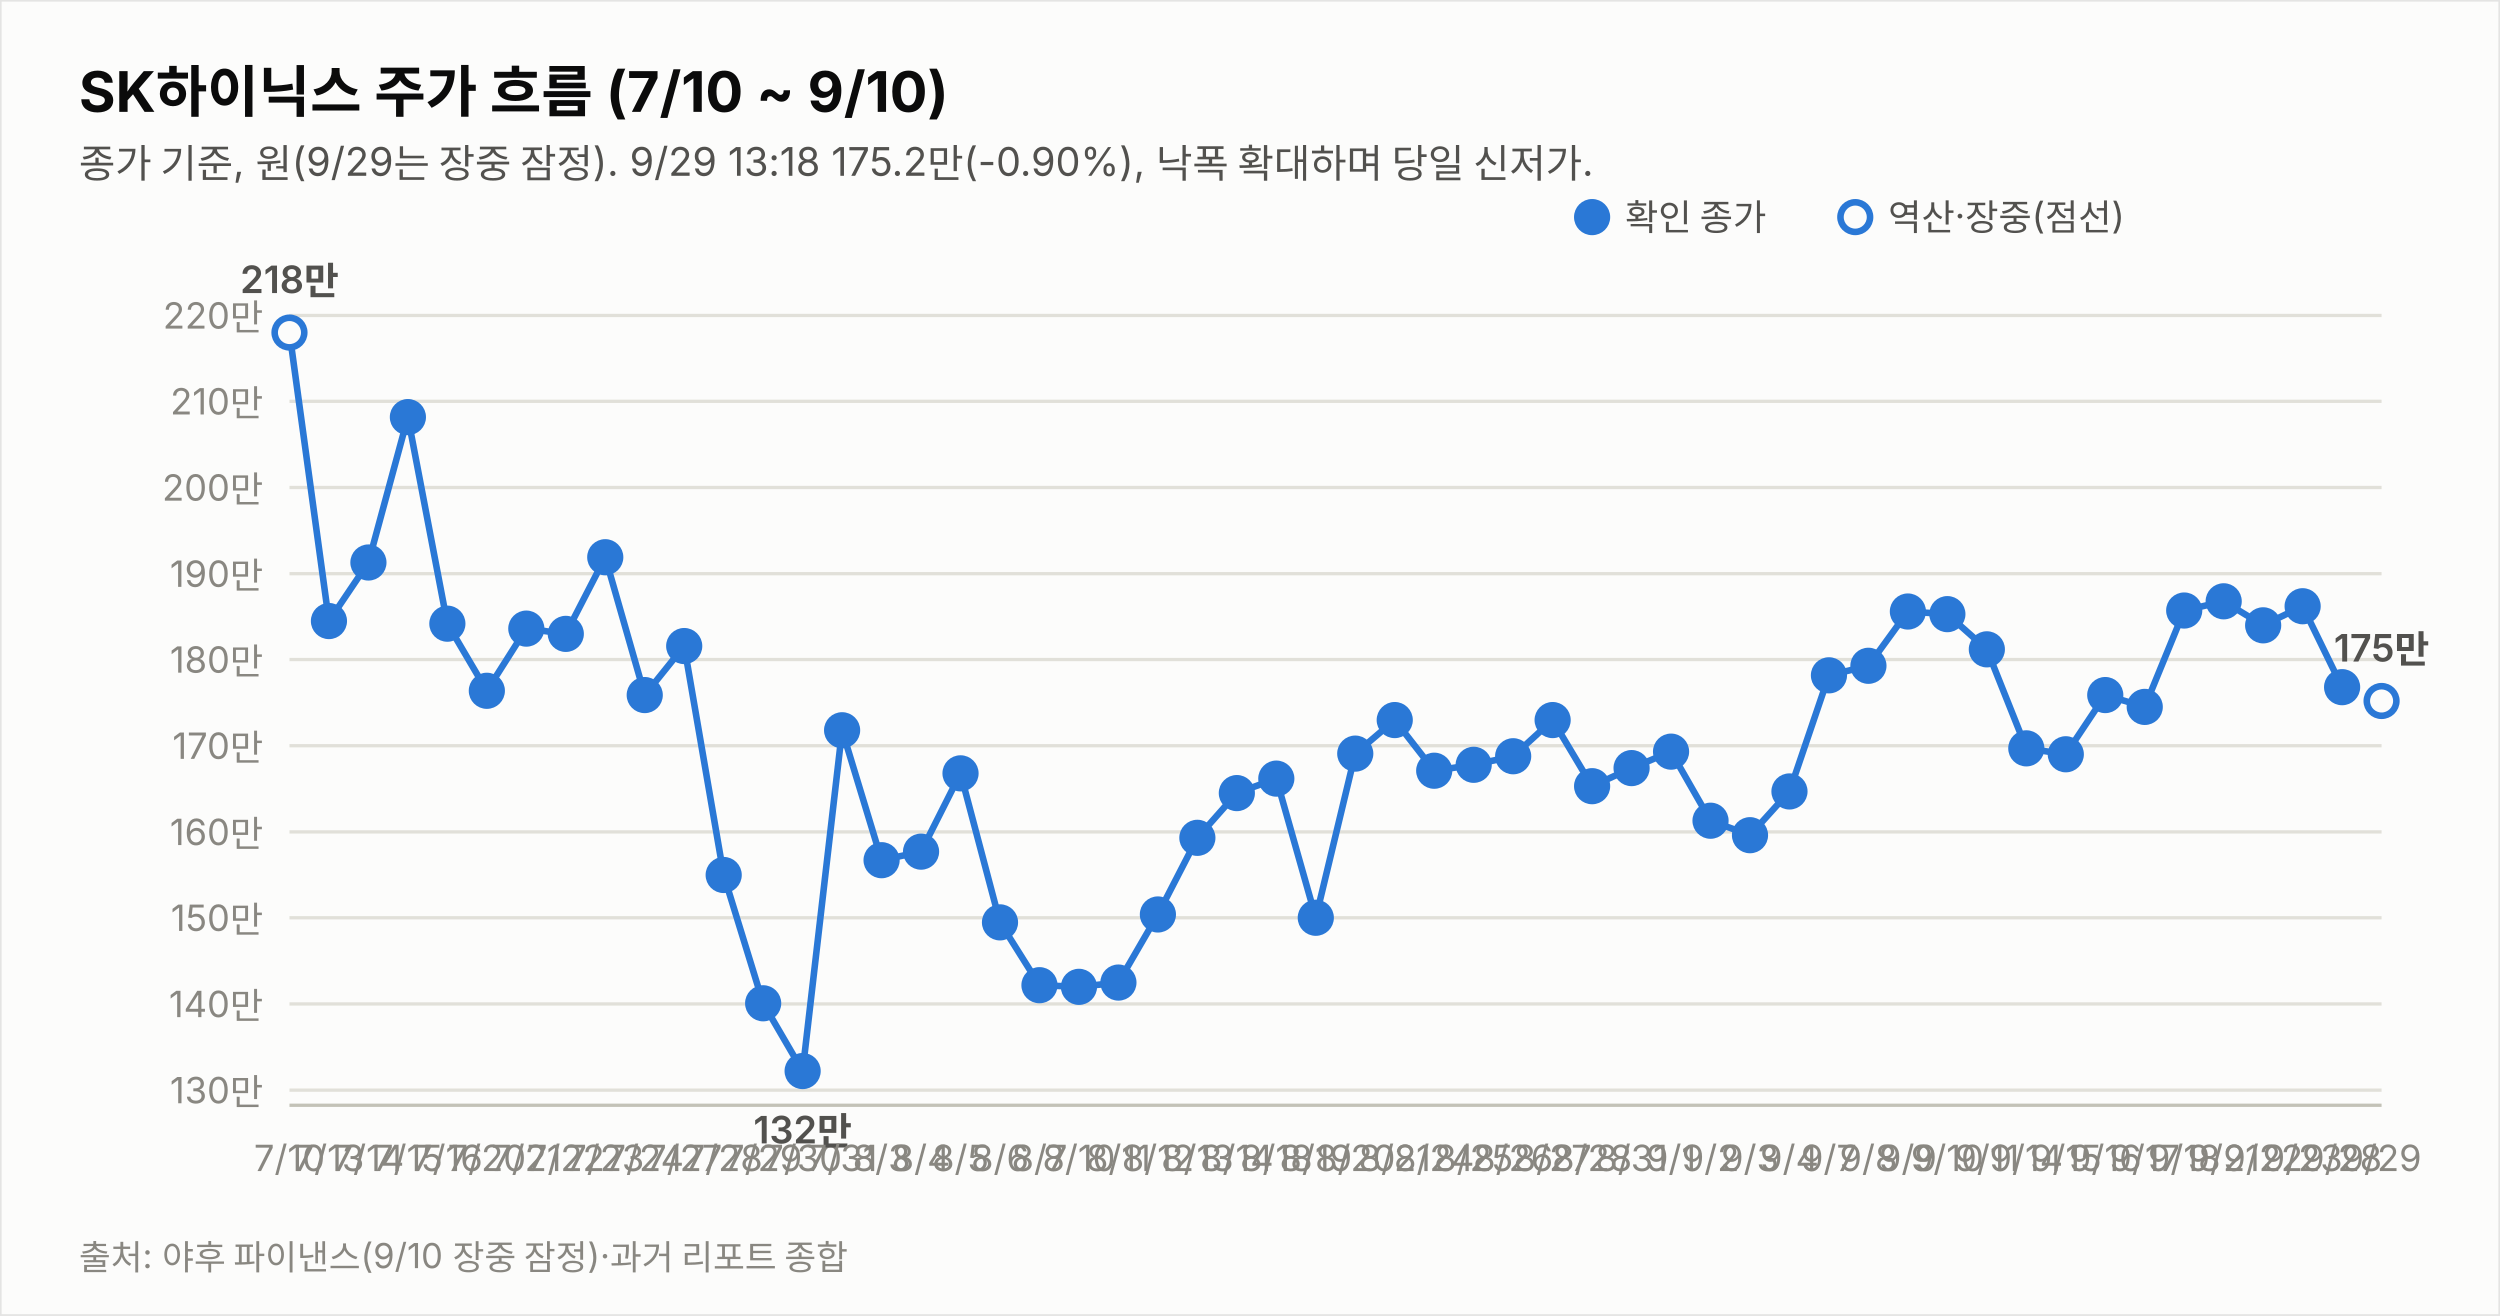
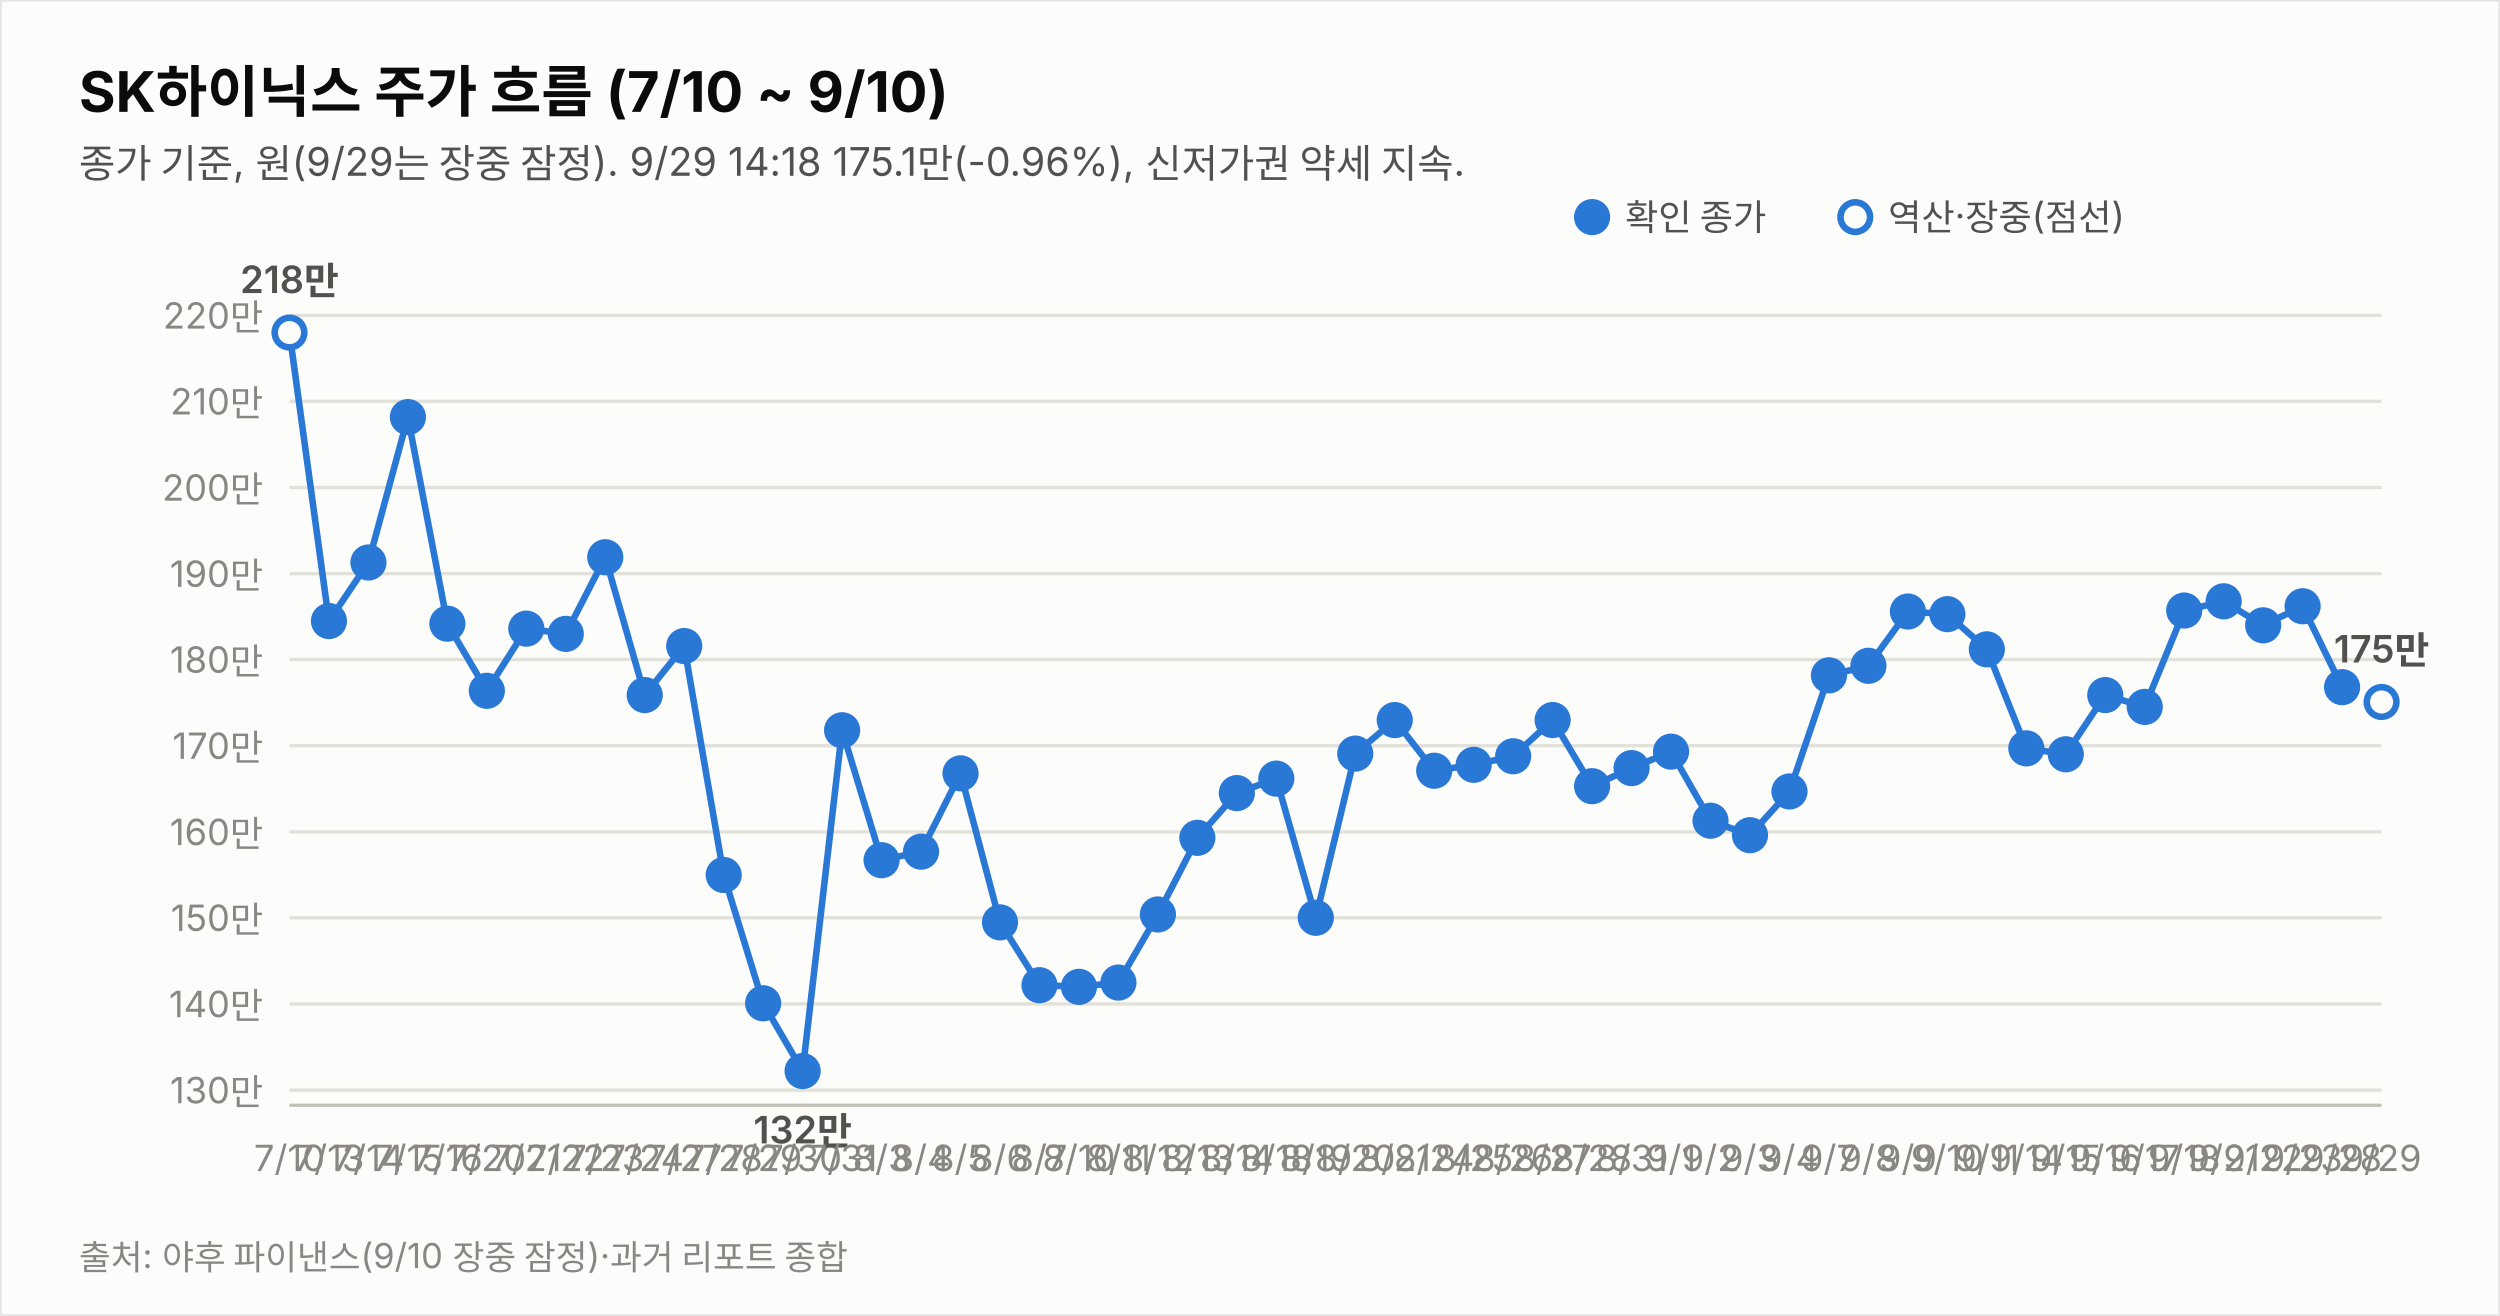
<svg xmlns="http://www.w3.org/2000/svg" width="760" height="400" viewBox="0 0 760 400" font-family="system-ui,-apple-system,&quot;Segoe UI&quot;,&quot;Malgun Gothic&quot;,&quot;Apple SD Gothic Neo&quot;,sans-serif">
  <rect width="760" height="400" fill="#fcfcfb" stroke="rgba(11,11,11,0.10)" />
  <text x="24" y="34" font-size="17" font-weight="700" fill="#0b0b0b">SK하이닉스 주가 흐름 (7/10 ~ 9/10)</text>
-   <text x="24" y="54" font-size="12" fill="#52514e">종가 기준, 원(9/29는 장중 잠정). 9/29 13:18 175.2만(-0.90%), 낙폭 확대하며 당일 신저가.</text>
+   <text x="24" y="54" font-size="12" fill="#52514e">종가 기준, 원(9/29는 장중 잠정). 9/29 14:18 175.1만(-0.96%), 신저가권 약세 지속.</text>
  <line x1="88" y1="331.4" x2="724" y2="331.4" stroke="#e1e0d9" stroke-width="1" />
  <text x="80" y="335.4" font-size="11" fill="#898781" text-anchor="end" style="font-variant-numeric:tabular-nums">130만</text>
  <line x1="88" y1="305.2" x2="724" y2="305.2" stroke="#e1e0d9" stroke-width="1" />
  <text x="80" y="309.2" font-size="11" fill="#898781" text-anchor="end" style="font-variant-numeric:tabular-nums">140만</text>
  <line x1="88" y1="279.0" x2="724" y2="279.0" stroke="#e1e0d9" stroke-width="1" />
  <text x="80" y="283.0" font-size="11" fill="#898781" text-anchor="end" style="font-variant-numeric:tabular-nums">150만</text>
  <line x1="88" y1="252.9" x2="724" y2="252.9" stroke="#e1e0d9" stroke-width="1" />
  <text x="80" y="256.9" font-size="11" fill="#898781" text-anchor="end" style="font-variant-numeric:tabular-nums">160만</text>
  <line x1="88" y1="226.7" x2="724" y2="226.7" stroke="#e1e0d9" stroke-width="1" />
  <text x="80" y="230.7" font-size="11" fill="#898781" text-anchor="end" style="font-variant-numeric:tabular-nums">170만</text>
  <line x1="88" y1="200.5" x2="724" y2="200.5" stroke="#e1e0d9" stroke-width="1" />
  <text x="80" y="204.5" font-size="11" fill="#898781" text-anchor="end" style="font-variant-numeric:tabular-nums">180만</text>
  <line x1="88" y1="174.4" x2="724" y2="174.4" stroke="#e1e0d9" stroke-width="1" />
  <text x="80" y="178.4" font-size="11" fill="#898781" text-anchor="end" style="font-variant-numeric:tabular-nums">190만</text>
  <line x1="88" y1="148.2" x2="724" y2="148.2" stroke="#e1e0d9" stroke-width="1" />
  <text x="80" y="152.2" font-size="11" fill="#898781" text-anchor="end" style="font-variant-numeric:tabular-nums">200만</text>
  <line x1="88" y1="122.0" x2="724" y2="122.0" stroke="#e1e0d9" stroke-width="1" />
  <text x="80" y="126.0" font-size="11" fill="#898781" text-anchor="end" style="font-variant-numeric:tabular-nums">210만</text>
  <line x1="88" y1="95.9" x2="724" y2="95.9" stroke="#e1e0d9" stroke-width="1" />
  <text x="80" y="99.9" font-size="11" fill="#898781" text-anchor="end" style="font-variant-numeric:tabular-nums">220만</text>
  <line x1="88" y1="336" x2="724" y2="336" stroke="#c3c2b7" stroke-width="1" />
  <path d="M88.0,101.1 L100.0,188.8 L112.0,171.0 L124.0,126.8 L136.0,189.6 L148.0,210.0 L160.0,191.1 L172.0,192.7 L184.0,169.4 L196.0,211.3 L208.0,196.4 L220.0,266.0 L232.0,305.0 L244.0,325.6 L256.0,222.0 L268.0,261.5 L280.0,258.9 L292.0,235.1 L304.0,280.4 L316.0,299.5 L328.0,300.0 L340.0,298.7 L352.0,278.0 L364.0,254.7 L376.0,241.1 L388.0,236.7 L400.0,279.0 L412.0,229.1 L424.0,218.9 L436.0,234.3 L448.0,232.5 L460.0,229.9 L472.0,218.9 L484.0,239.0 L496.0,233.5 L508.0,228.5 L520.0,249.5 L532.0,253.9 L544.0,240.6 L556.0,205.3 L568.0,202.4 L580.0,185.9 L592.0,186.7 L604.0,197.4 L616.0,227.5 L628.0,229.3 L640.0,211.3 L652.0,214.9 L664.0,185.6 L676.0,182.8 L688.0,190.1 L700.0,184.3 L712.0,208.9" fill="none" stroke="#2a78d6" stroke-width="2" />
-   <path d="M712.0,208.9 L724.0,213.1" fill="none" stroke="#2a78d6" stroke-width="2" stroke-dasharray="5 4" />
+   <path d="M712.0,208.9 L724.0,213.4" fill="none" stroke="#2a78d6" stroke-width="2" stroke-dasharray="5 4" />
  <circle cx="88.0" cy="101.1" r="4.5" fill="#fcfcfb" stroke="#2a78d6" stroke-width="2" />
  <text x="88.0" y="356" font-size="11" fill="#898781" text-anchor="middle">7/10</text>
  <text x="88.0" y="89.1" font-size="11.5" font-weight="600" fill="#52514e" text-anchor="middle" style="font-variant-numeric:tabular-nums">218만</text>
  <circle cx="100.0" cy="188.8" r="4.5" fill="#2a78d6" stroke="#2a78d6" stroke-width="2" />
  <text x="100.0" y="356" font-size="11" fill="#898781" text-anchor="middle">7/13</text>
  <circle cx="112.0" cy="171.0" r="4.5" fill="#2a78d6" stroke="#2a78d6" stroke-width="2" />
  <text x="112.0" y="356" font-size="11" fill="#898781" text-anchor="middle">7/14</text>
  <circle cx="124.0" cy="126.8" r="4.5" fill="#2a78d6" stroke="#2a78d6" stroke-width="2" />
  <text x="124.0" y="356" font-size="11" fill="#898781" text-anchor="middle">7/15</text>
  <circle cx="136.0" cy="189.6" r="4.5" fill="#2a78d6" stroke="#2a78d6" stroke-width="2" />
  <text x="136.0" y="356" font-size="11" fill="#898781" text-anchor="middle">7/16</text>
  <circle cx="148.0" cy="210.0" r="4.5" fill="#2a78d6" stroke="#2a78d6" stroke-width="2" />
  <text x="148.0" y="356" font-size="11" fill="#898781" text-anchor="middle">7/20</text>
  <circle cx="160.0" cy="191.1" r="4.5" fill="#2a78d6" stroke="#2a78d6" stroke-width="2" />
  <text x="160.0" y="356" font-size="11" fill="#898781" text-anchor="middle">7/21</text>
  <circle cx="172.0" cy="192.7" r="4.5" fill="#2a78d6" stroke="#2a78d6" stroke-width="2" />
  <text x="172.0" y="356" font-size="11" fill="#898781" text-anchor="middle">7/22</text>
  <circle cx="184.0" cy="169.4" r="4.5" fill="#2a78d6" stroke="#2a78d6" stroke-width="2" />
  <text x="184.0" y="356" font-size="11" fill="#898781" text-anchor="middle">7/23</text>
  <circle cx="196.0" cy="211.3" r="4.5" fill="#2a78d6" stroke="#2a78d6" stroke-width="2" />
  <text x="196.0" y="356" font-size="11" fill="#898781" text-anchor="middle">7/24</text>
  <circle cx="208.0" cy="196.4" r="4.5" fill="#2a78d6" stroke="#2a78d6" stroke-width="2" />
  <text x="208.0" y="356" font-size="11" fill="#898781" text-anchor="middle">7/27</text>
  <circle cx="220.0" cy="266.0" r="4.5" fill="#2a78d6" stroke="#2a78d6" stroke-width="2" />
  <text x="220.0" y="356" font-size="11" fill="#898781" text-anchor="middle">7/28</text>
  <circle cx="232.0" cy="305.0" r="4.5" fill="#2a78d6" stroke="#2a78d6" stroke-width="2" />
  <text x="232.0" y="356" font-size="11" fill="#898781" text-anchor="middle">7/29</text>
  <circle cx="244.0" cy="325.6" r="4.5" fill="#2a78d6" stroke="#2a78d6" stroke-width="2" />
  <text x="244.0" y="356" font-size="11" fill="#898781" text-anchor="middle">7/30</text>
  <text x="244.0" y="347.6" font-size="11.5" font-weight="600" fill="#52514e" text-anchor="middle" style="font-variant-numeric:tabular-nums">132만</text>
  <circle cx="256.0" cy="222.0" r="4.5" fill="#2a78d6" stroke="#2a78d6" stroke-width="2" />
  <text x="256.0" y="356" font-size="11" fill="#898781" text-anchor="middle">7/31</text>
  <circle cx="268.0" cy="261.5" r="4.5" fill="#2a78d6" stroke="#2a78d6" stroke-width="2" />
  <text x="268.0" y="356" font-size="11" fill="#898781" text-anchor="middle">8/3</text>
  <circle cx="280.0" cy="258.9" r="4.5" fill="#2a78d6" stroke="#2a78d6" stroke-width="2" />
  <text x="280.0" y="356" font-size="11" fill="#898781" text-anchor="middle">8/4</text>
  <circle cx="292.0" cy="235.1" r="4.5" fill="#2a78d6" stroke="#2a78d6" stroke-width="2" />
  <text x="292.0" y="356" font-size="11" fill="#898781" text-anchor="middle">8/5</text>
  <circle cx="304.0" cy="280.4" r="4.5" fill="#2a78d6" stroke="#2a78d6" stroke-width="2" />
  <text x="304.0" y="356" font-size="11" fill="#898781" text-anchor="middle">8/6</text>
  <circle cx="316.0" cy="299.5" r="4.5" fill="#2a78d6" stroke="#2a78d6" stroke-width="2" />
  <text x="316.0" y="356" font-size="11" fill="#898781" text-anchor="middle">8/7</text>
  <circle cx="328.0" cy="300.0" r="4.5" fill="#2a78d6" stroke="#2a78d6" stroke-width="2" />
  <text x="328.0" y="356" font-size="11" fill="#898781" text-anchor="middle">8/10</text>
  <circle cx="340.0" cy="298.7" r="4.5" fill="#2a78d6" stroke="#2a78d6" stroke-width="2" />
  <text x="340.0" y="356" font-size="11" fill="#898781" text-anchor="middle">8/11</text>
  <circle cx="352.0" cy="278.0" r="4.5" fill="#2a78d6" stroke="#2a78d6" stroke-width="2" />
  <text x="352.0" y="356" font-size="11" fill="#898781" text-anchor="middle">8/12</text>
  <circle cx="364.0" cy="254.7" r="4.5" fill="#2a78d6" stroke="#2a78d6" stroke-width="2" />
  <text x="364.0" y="356" font-size="11" fill="#898781" text-anchor="middle">8/13</text>
  <circle cx="376.0" cy="241.1" r="4.5" fill="#2a78d6" stroke="#2a78d6" stroke-width="2" />
  <text x="376.0" y="356" font-size="11" fill="#898781" text-anchor="middle">8/14</text>
  <circle cx="388.0" cy="236.7" r="4.5" fill="#2a78d6" stroke="#2a78d6" stroke-width="2" />
  <text x="388.0" y="356" font-size="11" fill="#898781" text-anchor="middle">8/18</text>
  <circle cx="400.0" cy="279.0" r="4.5" fill="#2a78d6" stroke="#2a78d6" stroke-width="2" />
  <text x="400.0" y="356" font-size="11" fill="#898781" text-anchor="middle">8/19</text>
  <circle cx="412.0" cy="229.1" r="4.5" fill="#2a78d6" stroke="#2a78d6" stroke-width="2" />
  <text x="412.0" y="356" font-size="11" fill="#898781" text-anchor="middle">8/20</text>
  <circle cx="424.0" cy="218.9" r="4.5" fill="#2a78d6" stroke="#2a78d6" stroke-width="2" />
  <text x="424.0" y="356" font-size="11" fill="#898781" text-anchor="middle">8/21</text>
  <circle cx="436.0" cy="234.3" r="4.5" fill="#2a78d6" stroke="#2a78d6" stroke-width="2" />
  <text x="436.0" y="356" font-size="11" fill="#898781" text-anchor="middle">8/24</text>
  <circle cx="448.0" cy="232.5" r="4.5" fill="#2a78d6" stroke="#2a78d6" stroke-width="2" />
  <text x="448.0" y="356" font-size="11" fill="#898781" text-anchor="middle">8/25</text>
  <circle cx="460.0" cy="229.9" r="4.5" fill="#2a78d6" stroke="#2a78d6" stroke-width="2" />
  <text x="460.0" y="356" font-size="11" fill="#898781" text-anchor="middle">8/26</text>
  <circle cx="472.0" cy="218.9" r="4.5" fill="#2a78d6" stroke="#2a78d6" stroke-width="2" />
  <text x="472.0" y="356" font-size="11" fill="#898781" text-anchor="middle">8/27</text>
  <circle cx="484.0" cy="239.0" r="4.5" fill="#2a78d6" stroke="#2a78d6" stroke-width="2" />
  <text x="484.0" y="356" font-size="11" fill="#898781" text-anchor="middle">8/28</text>
  <circle cx="496.0" cy="233.5" r="4.5" fill="#2a78d6" stroke="#2a78d6" stroke-width="2" />
  <text x="496.0" y="356" font-size="11" fill="#898781" text-anchor="middle">8/31</text>
  <circle cx="508.0" cy="228.5" r="4.5" fill="#2a78d6" stroke="#2a78d6" stroke-width="2" />
  <text x="508.0" y="356" font-size="11" fill="#898781" text-anchor="middle">9/1</text>
  <circle cx="520.0" cy="249.5" r="4.5" fill="#2a78d6" stroke="#2a78d6" stroke-width="2" />
  <text x="520.0" y="356" font-size="11" fill="#898781" text-anchor="middle">9/2</text>
  <circle cx="532.0" cy="253.9" r="4.5" fill="#2a78d6" stroke="#2a78d6" stroke-width="2" />
  <text x="532.0" y="356" font-size="11" fill="#898781" text-anchor="middle">9/3</text>
  <circle cx="544.0" cy="240.6" r="4.5" fill="#2a78d6" stroke="#2a78d6" stroke-width="2" />
  <text x="544.0" y="356" font-size="11" fill="#898781" text-anchor="middle">9/4</text>
  <circle cx="556.0" cy="205.3" r="4.5" fill="#2a78d6" stroke="#2a78d6" stroke-width="2" />
  <text x="556.0" y="356" font-size="11" fill="#898781" text-anchor="middle">9/7</text>
  <circle cx="568.0" cy="202.4" r="4.5" fill="#2a78d6" stroke="#2a78d6" stroke-width="2" />
  <text x="568.0" y="356" font-size="11" fill="#898781" text-anchor="middle">9/8</text>
  <circle cx="580.0" cy="185.9" r="4.5" fill="#2a78d6" stroke="#2a78d6" stroke-width="2" />
  <text x="580.0" y="356" font-size="11" fill="#898781" text-anchor="middle">9/9</text>
  <circle cx="592.0" cy="186.7" r="4.5" fill="#2a78d6" stroke="#2a78d6" stroke-width="2" />
  <text x="592.0" y="356" font-size="11" fill="#898781" text-anchor="middle">9/10</text>
  <circle cx="604.0" cy="197.4" r="4.5" fill="#2a78d6" stroke="#2a78d6" stroke-width="2" />
  <text x="604.0" y="356" font-size="11" fill="#898781" text-anchor="middle">9/11</text>
  <circle cx="616.0" cy="227.5" r="4.5" fill="#2a78d6" stroke="#2a78d6" stroke-width="2" />
  <text x="616.0" y="356" font-size="11" fill="#898781" text-anchor="middle">9/14</text>
  <circle cx="628.0" cy="229.3" r="4.5" fill="#2a78d6" stroke="#2a78d6" stroke-width="2" />
  <text x="628.0" y="356" font-size="11" fill="#898781" text-anchor="middle">9/15</text>
  <circle cx="640.0" cy="211.3" r="4.5" fill="#2a78d6" stroke="#2a78d6" stroke-width="2" />
  <text x="640.0" y="356" font-size="11" fill="#898781" text-anchor="middle">9/16</text>
  <circle cx="652.0" cy="214.9" r="4.5" fill="#2a78d6" stroke="#2a78d6" stroke-width="2" />
  <text x="652.0" y="356" font-size="11" fill="#898781" text-anchor="middle">9/17</text>
  <circle cx="664.0" cy="185.6" r="4.5" fill="#2a78d6" stroke="#2a78d6" stroke-width="2" />
  <text x="664.0" y="356" font-size="11" fill="#898781" text-anchor="middle">9/18</text>
  <circle cx="676.0" cy="182.8" r="4.5" fill="#2a78d6" stroke="#2a78d6" stroke-width="2" />
  <text x="676.0" y="356" font-size="11" fill="#898781" text-anchor="middle">9/21</text>
  <circle cx="688.0" cy="190.1" r="4.5" fill="#2a78d6" stroke="#2a78d6" stroke-width="2" />
  <text x="688.0" y="356" font-size="11" fill="#898781" text-anchor="middle">9/22</text>
  <circle cx="700.0" cy="184.3" r="4.5" fill="#2a78d6" stroke="#2a78d6" stroke-width="2" />
  <text x="700.0" y="356" font-size="11" fill="#898781" text-anchor="middle">9/23</text>
  <circle cx="712.0" cy="208.9" r="4.5" fill="#2a78d6" stroke="#2a78d6" stroke-width="2" />
  <text x="712.0" y="356" font-size="11" fill="#898781" text-anchor="middle">9/28</text>
-   <circle cx="724.0" cy="213.1" r="4.5" fill="#fcfcfb" stroke="#2a78d6" stroke-width="2" />
+   <circle cx="724.0" cy="213.4" r="4.5" fill="#fcfcfb" stroke="#2a78d6" stroke-width="2" />
  <text x="724.0" y="356" font-size="11" fill="#898781" text-anchor="middle">9/29</text>
-   <text x="724.0" y="201.1" font-size="11.5" font-weight="600" fill="#52514e" text-anchor="middle" style="font-variant-numeric:tabular-nums">175만</text>
+   <text x="724.0" y="201.4" font-size="11.5" font-weight="600" fill="#52514e" text-anchor="middle" style="font-variant-numeric:tabular-nums">175만</text>
  <circle cx="484" cy="66" r="4.5" fill="#2a78d6" stroke="#2a78d6" stroke-width="2" />
  <text x="494" y="70" font-size="11" fill="#52514e">확인 종가</text>
  <circle cx="564" cy="66" r="4.5" fill="#fcfcfb" stroke="#2a78d6" stroke-width="2" />
  <text x="574" y="70" font-size="11" fill="#52514e">역산·장중(점선)</text>
  <text x="24" y="386" font-size="10.5" fill="#898781">출처: 야후 파이낸스(9/10 장중 잠정)·과거 리포트 종합</text>
</svg>
